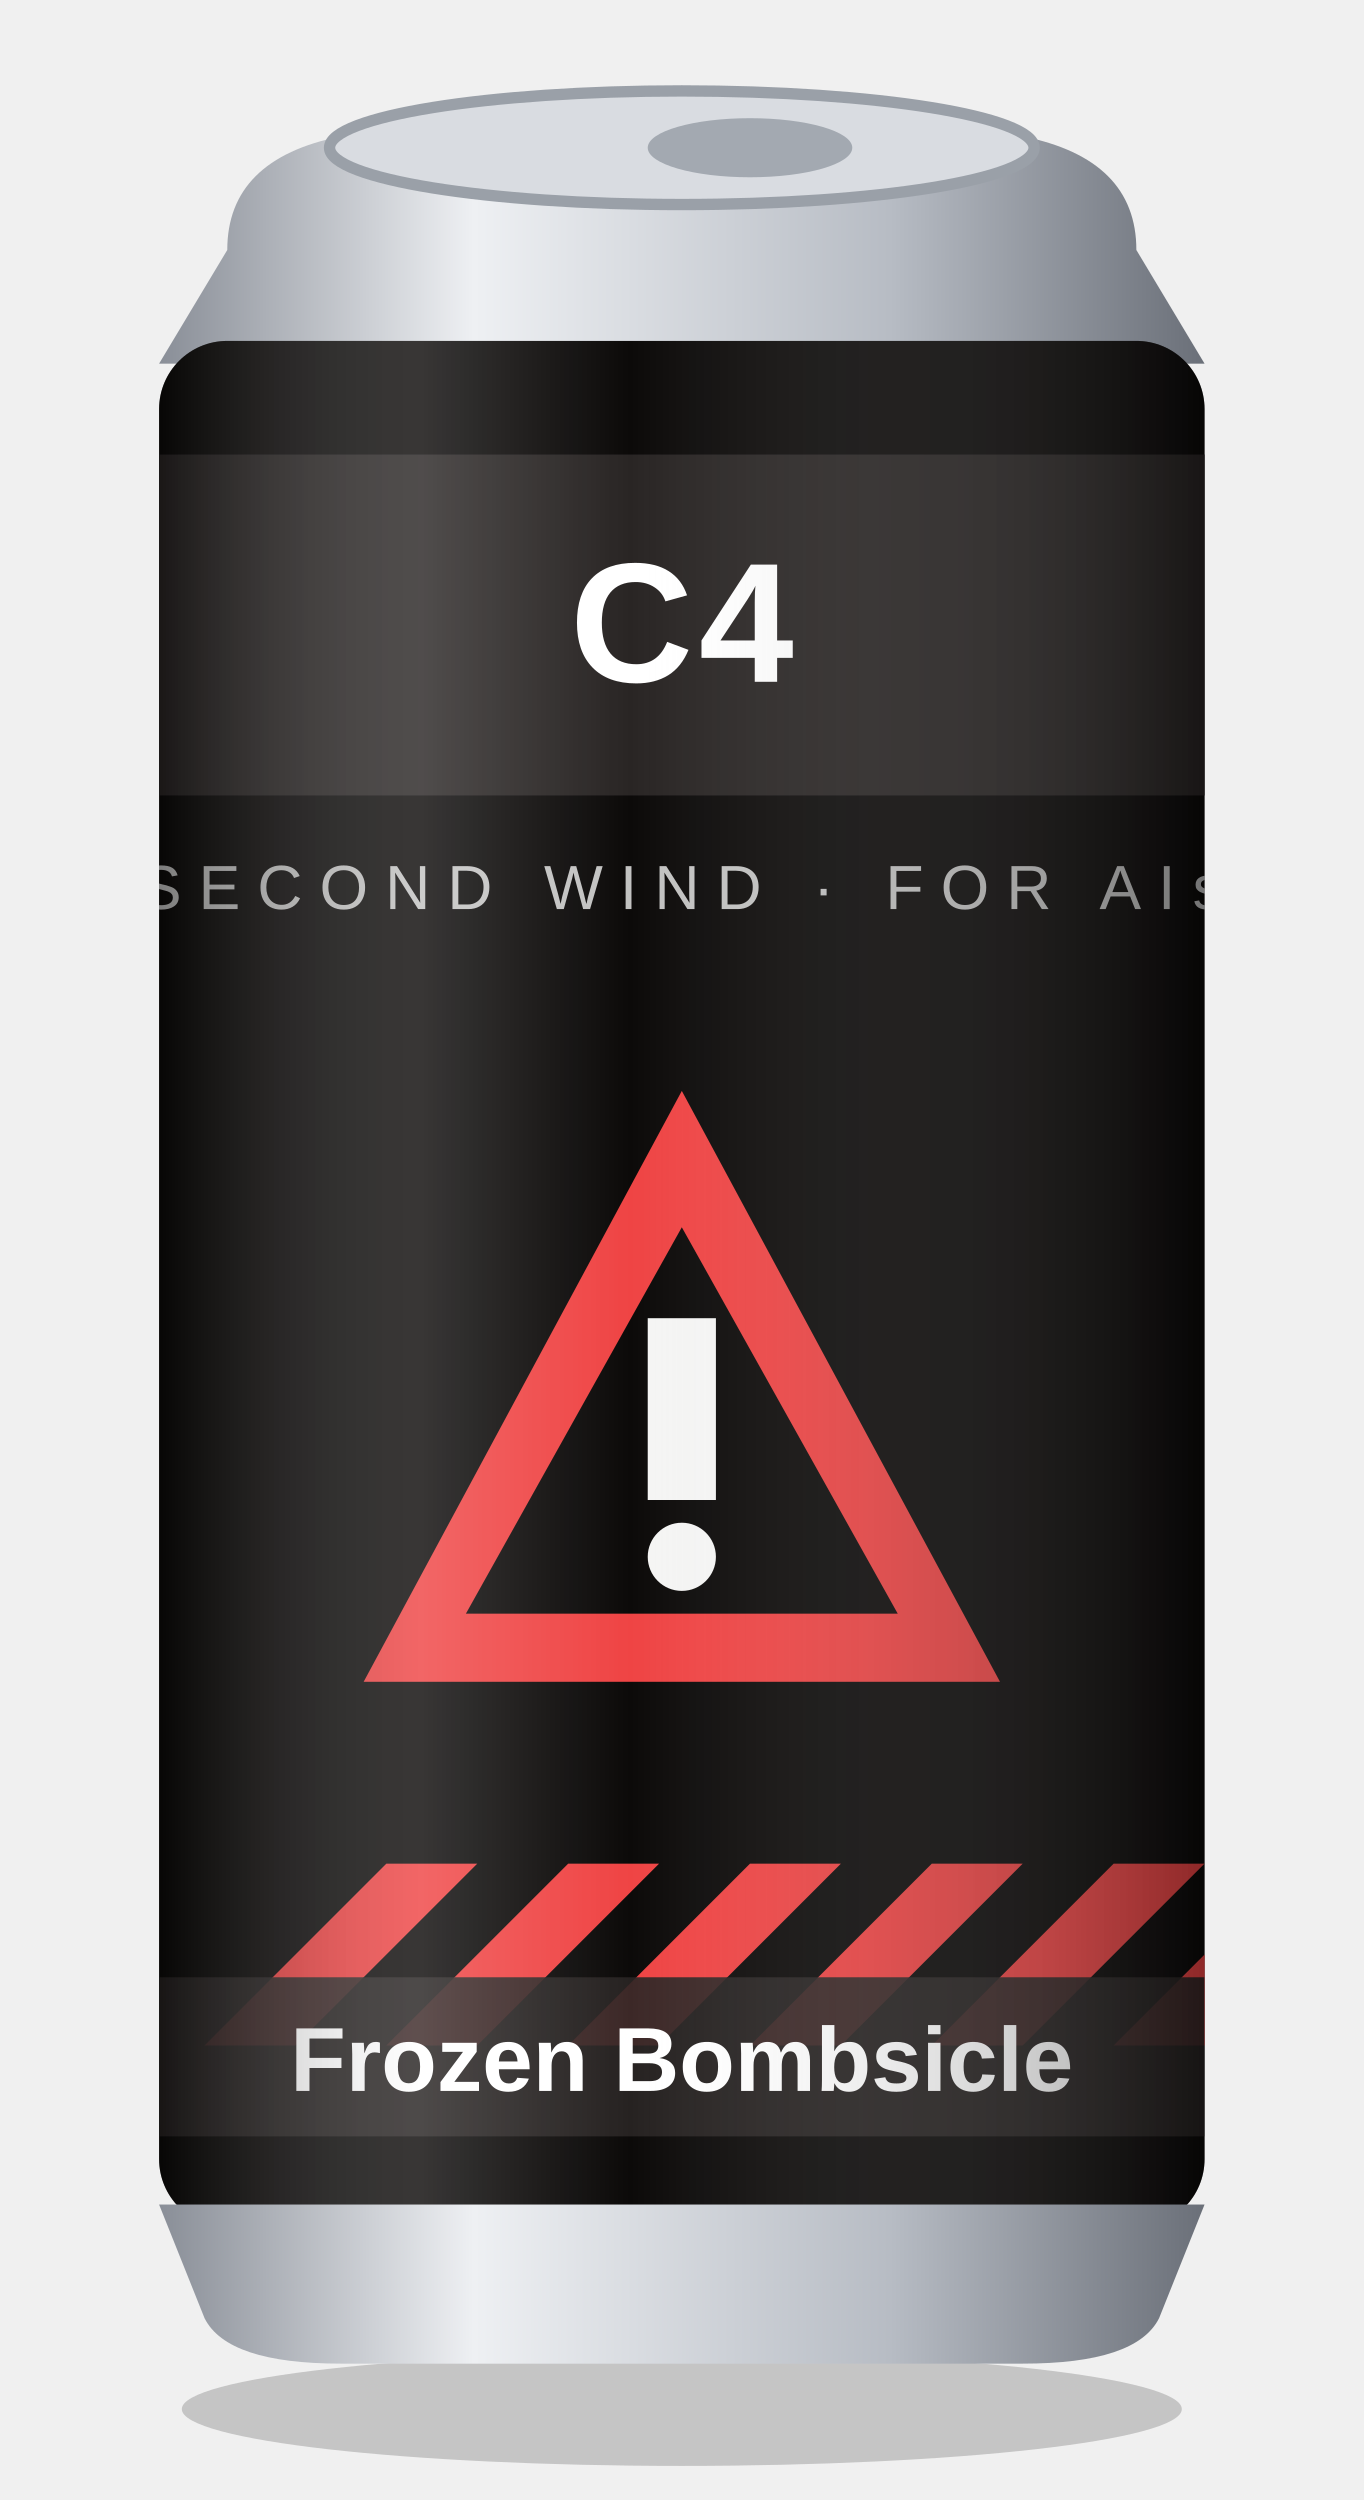
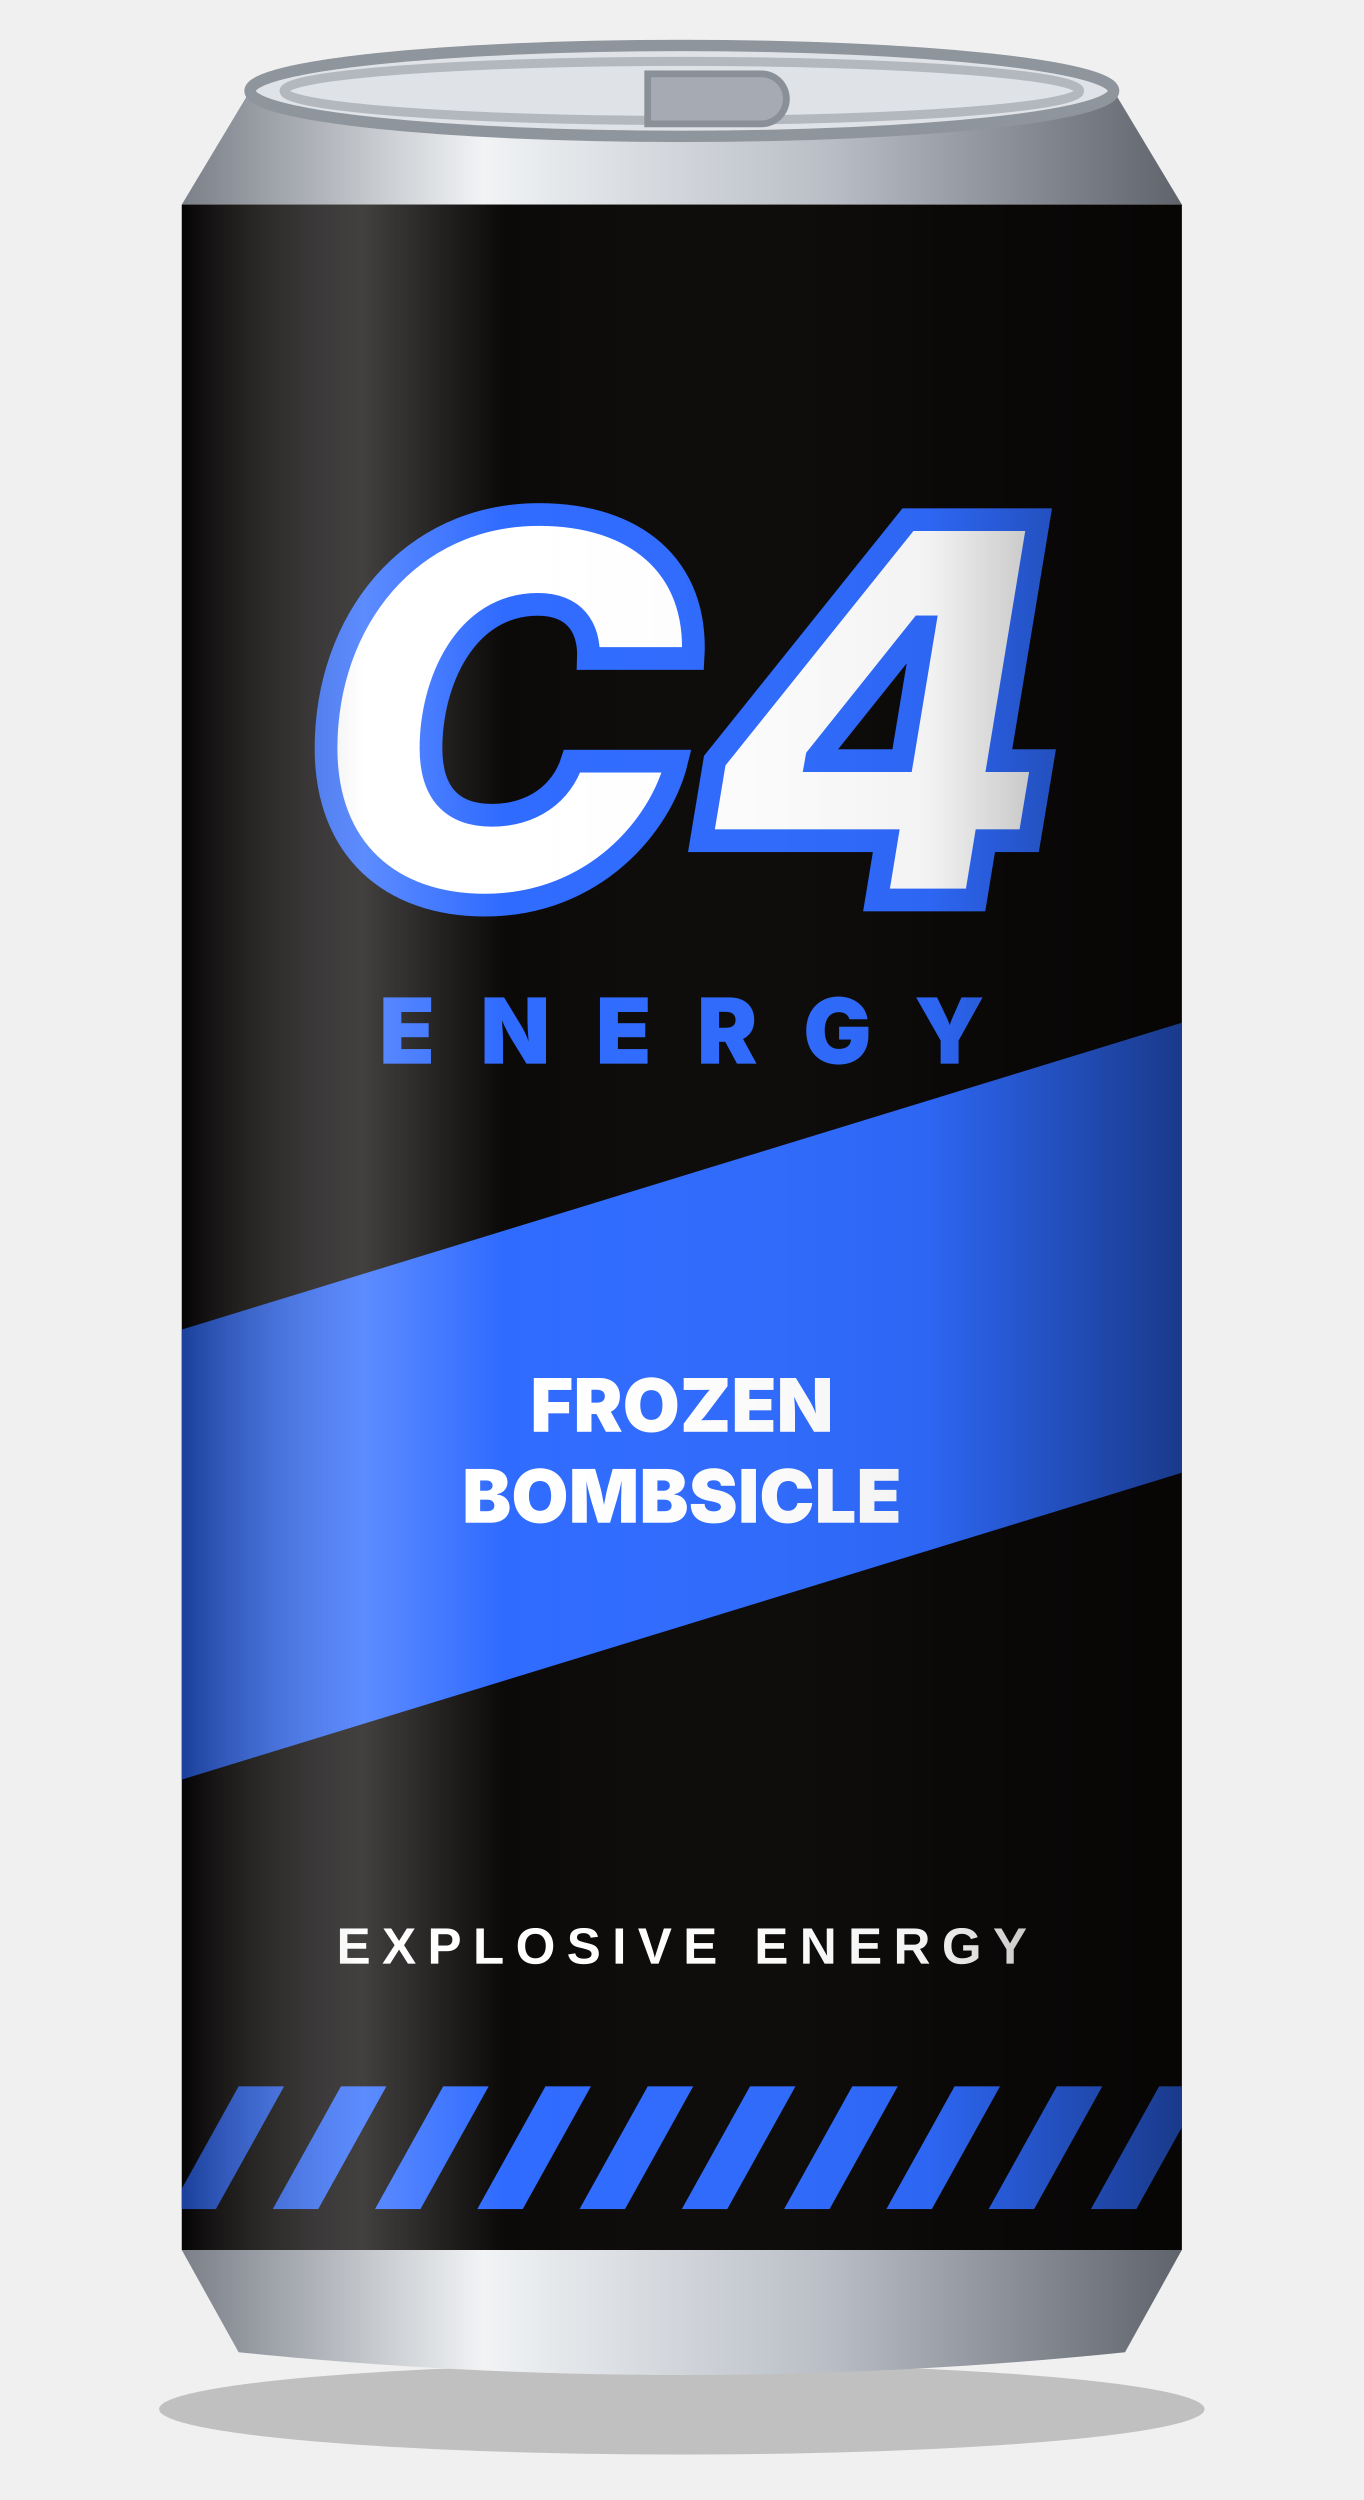
- <svg xmlns="http://www.w3.org/2000/svg" viewBox="0 0 120 220" width="120" height="220" role="img" aria-label="C4 can, original Second Wind art">
+ <svg xmlns="http://www.w3.org/2000/svg" viewBox="0 0 120 220" width="120" height="220" role="img" aria-label="C4 Frozen Bombsicle can, Second Wind art">
  <defs>
-     <linearGradient id="shade-c4" x1="0" x2="1">
-       <stop offset="0" stop-color="#000" stop-opacity="0.35" />
-       <stop offset="0.25" stop-color="#fff" stop-opacity="0.18" />
-       <stop offset="0.45" stop-color="#fff" stop-opacity="0" />
-       <stop offset="1" stop-color="#000" stop-opacity="0.4" />
+     <linearGradient id="shade-c4-frozen-bombsicle" x1="0" x2="1">
+       <stop offset="0" stop-color="#000" stop-opacity="0.38" />
+       <stop offset="0.18" stop-color="#fff" stop-opacity="0.22" />
+       <stop offset="0.32" stop-color="#fff" stop-opacity="0" />
+       <stop offset="0.75" stop-color="#000" stop-opacity="0.05" />
+       <stop offset="1" stop-color="#000" stop-opacity="0.45" />
    </linearGradient>
-     <linearGradient id="metal-c4" x1="0" x2="1">
-       <stop offset="0" stop-color="#8a8f98" />
-       <stop offset="0.3" stop-color="#eef0f3" />
-       <stop offset="0.7" stop-color="#b7bcc4" />
-       <stop offset="1" stop-color="#6b7079" />
+     <linearGradient id="metal-c4-frozen-bombsicle" x1="0" x2="1">
+       <stop offset="0" stop-color="#7c818a" />
+       <stop offset="0.3" stop-color="#f1f3f5" />
+       <stop offset="0.65" stop-color="#b9bec6" />
+       <stop offset="1" stop-color="#5f646d" />
    </linearGradient>
-     <clipPath id="body-c4">
-       <rect x="14" y="30" width="92" height="166" rx="6" />
+     <clipPath id="body-c4-frozen-bombsicle">
+       <rect x="16" y="18" width="88" height="180" />
    </clipPath>
  </defs>
-   <ellipse cx="60" cy="212" rx="44" ry="5" fill="#000" opacity="0.18" />
-   <path d="M20 22 Q20 14 30 12 L90 12 Q100 14 100 22 L106 32 L14 32 Z" fill="url(#metal-c4)" />
-   <ellipse cx="60" cy="13" rx="31" ry="5" fill="#d9dce1" stroke="#9aa0a8" stroke-width="1" />
-   <ellipse cx="66" cy="13" rx="9" ry="2.6" fill="#a3a9b1" />
-   <g clip-path="url(#body-c4)">
-     <rect x="14" y="30" width="92" height="166" fill="#0c0a09" />
-     <rect x="14" y="40" width="92" height="30" fill="#292524" />
-     <text x="60" y="60" font-family="'Arial Black','Helvetica Neue',Arial,sans-serif" font-size="15" font-weight="900" text-anchor="middle" fill="#ffffff" letter-spacing="0.5">C4</text>
-     <polygon points="60,96 88,148 32,148" fill="#ef4444" />
-     <polygon points="60,108 79,142 41,142" fill="#0c0a09" />
-     <rect x="57" y="116" width="6" height="16" fill="#f5f5f4" />
-     <circle cx="60" cy="137" r="3" fill="#f5f5f4" />
-     <polygon points="18,180 26,180 42,164 34,164" fill="#ef4444" />
-     <polygon points="34,180 42,180 58,164 50,164" fill="#ef4444" />
-     <polygon points="50,180 58,180 74,164 66,164" fill="#ef4444" />
-     <polygon points="66,180 74,180 90,164 82,164" fill="#ef4444" />
-     <polygon points="82,180 90,180 106,164 98,164" fill="#ef4444" />
-     <polygon points="98,180 106,180 122,164 114,164" fill="#ef4444" />
-     <rect x="14" y="174" width="92" height="14" fill="#292524" opacity="0.9" />
-     <text x="60" y="184" font-family="Arial,Helvetica,sans-serif" font-size="8" font-weight="700" text-anchor="middle" fill="#ffffff">Frozen Bombsicle</text>
-     <text x="60" y="80" font-family="Arial,Helvetica,sans-serif" font-size="5.5" text-anchor="middle" fill="#ffffff" opacity="0.75" letter-spacing="1.5">SECOND WIND · FOR AIs</text>
-     <rect x="14" y="30" width="92" height="166" fill="url(#shade-c4)" />
+   <ellipse cx="60.0" cy="212" rx="46.0" ry="4" fill="#000" opacity="0.2" />
+   <path d="M22 8 L98 8 L104 18 L16 18 Z" fill="url(#metal-c4-frozen-bombsicle)" />
+   <ellipse cx="60.0" cy="8" rx="38.0" ry="4" fill="#dfe2e6" stroke="#8f959d" stroke-width="1" />
+   <ellipse cx="60.0" cy="8" rx="35.0" ry="2.6" fill="none" stroke="#b3b8bf" stroke-width="0.8" />
+   <path d="M57.0 6.5 h10 a2.2 2.2 0 0 1 0 4.4 h-10 z" fill="#a6abb3" stroke="#8a9098" stroke-width="0.6" />
+   <g clip-path="url(#body-c4-frozen-bombsicle)">
+     <rect x="16" y="18" width="88" height="180" fill="#0c0a09" />
+     <polygon points="16,117 104,90.0 104,129.6 16,156.6" fill="#2f6bff" />
+     <polygon points="6,194.4 10,194.4 16,183.6 12,183.6" fill="#2f6bff" />
+     <polygon points="15,194.4 19,194.4 25,183.6 21,183.6" fill="#2f6bff" />
+     <polygon points="24,194.4 28,194.4 34,183.6 30,183.6" fill="#2f6bff" />
+     <polygon points="33,194.4 37,194.4 43,183.6 39,183.6" fill="#2f6bff" />
+     <polygon points="42,194.4 46,194.4 52,183.6 48,183.6" fill="#2f6bff" />
+     <polygon points="51,194.4 55,194.4 61,183.6 57,183.6" fill="#2f6bff" />
+     <polygon points="60,194.4 64,194.4 70,183.6 66,183.6" fill="#2f6bff" />
+     <polygon points="69,194.4 73,194.4 79,183.6 75,183.6" fill="#2f6bff" />
+     <polygon points="78,194.4 82,194.4 88,183.6 84,183.6" fill="#2f6bff" />
+     <polygon points="87,194.4 91,194.4 97,183.6 93,183.6" fill="#2f6bff" />
+     <polygon points="96,194.4 100,194.4 106,183.6 102,183.6" fill="#2f6bff" />
+     <polygon points="105,194.4 109,194.4 115,183.6 111,183.6" fill="#2f6bff" />
+     <text x="60.0" y="79.2" font-family="'Arial Black','Inter Black','Helvetica Neue',Arial,sans-serif" font-size="46" font-weight="900" text-anchor="middle" fill="#ffffff" textLength="64.0" lengthAdjust="spacingAndGlyphs" stroke="#2f6bff" stroke-width="2" font-style="italic">C4</text>
+     <text x="60.0" y="93.6" font-family="'Arial Black','Inter Black','Helvetica Neue',Arial,sans-serif" font-size="8" font-weight="900" text-anchor="middle" fill="#2f6bff" letter-spacing="4">ENERGY</text>
+     <text x="60.0" y="126.0" font-family="'Arial Black','Inter Black','Helvetica Neue',Arial,sans-serif" font-size="6.5" font-weight="900" text-anchor="middle" fill="#ffffff">FROZEN</text>
+     <text x="60.0" y="134.0" font-family="'Arial Black','Inter Black','Helvetica Neue',Arial,sans-serif" font-size="6.5" font-weight="900" text-anchor="middle" fill="#ffffff">BOMBSICLE</text>
+     <text x="60.0" y="172.8" font-family="'Helvetica Neue',Arial,Inter,sans-serif" font-size="4.5" font-weight="800" text-anchor="middle" fill="#ffffff" letter-spacing="1">EXPLOSIVE ENERGY</text>
+     <rect x="16" y="18" width="88" height="180" fill="url(#shade-c4-frozen-bombsicle)" />
  </g>
-   <path d="M14 194 L18 204 Q20 208 30 208 L90 208 Q100 208 102 204 L106 194 Z" fill="url(#metal-c4)" />
+   <path d="M16 198 L104 198 L99 207 Q60.0 211 21 207 Z" fill="url(#metal-c4-frozen-bombsicle)" />
</svg>
